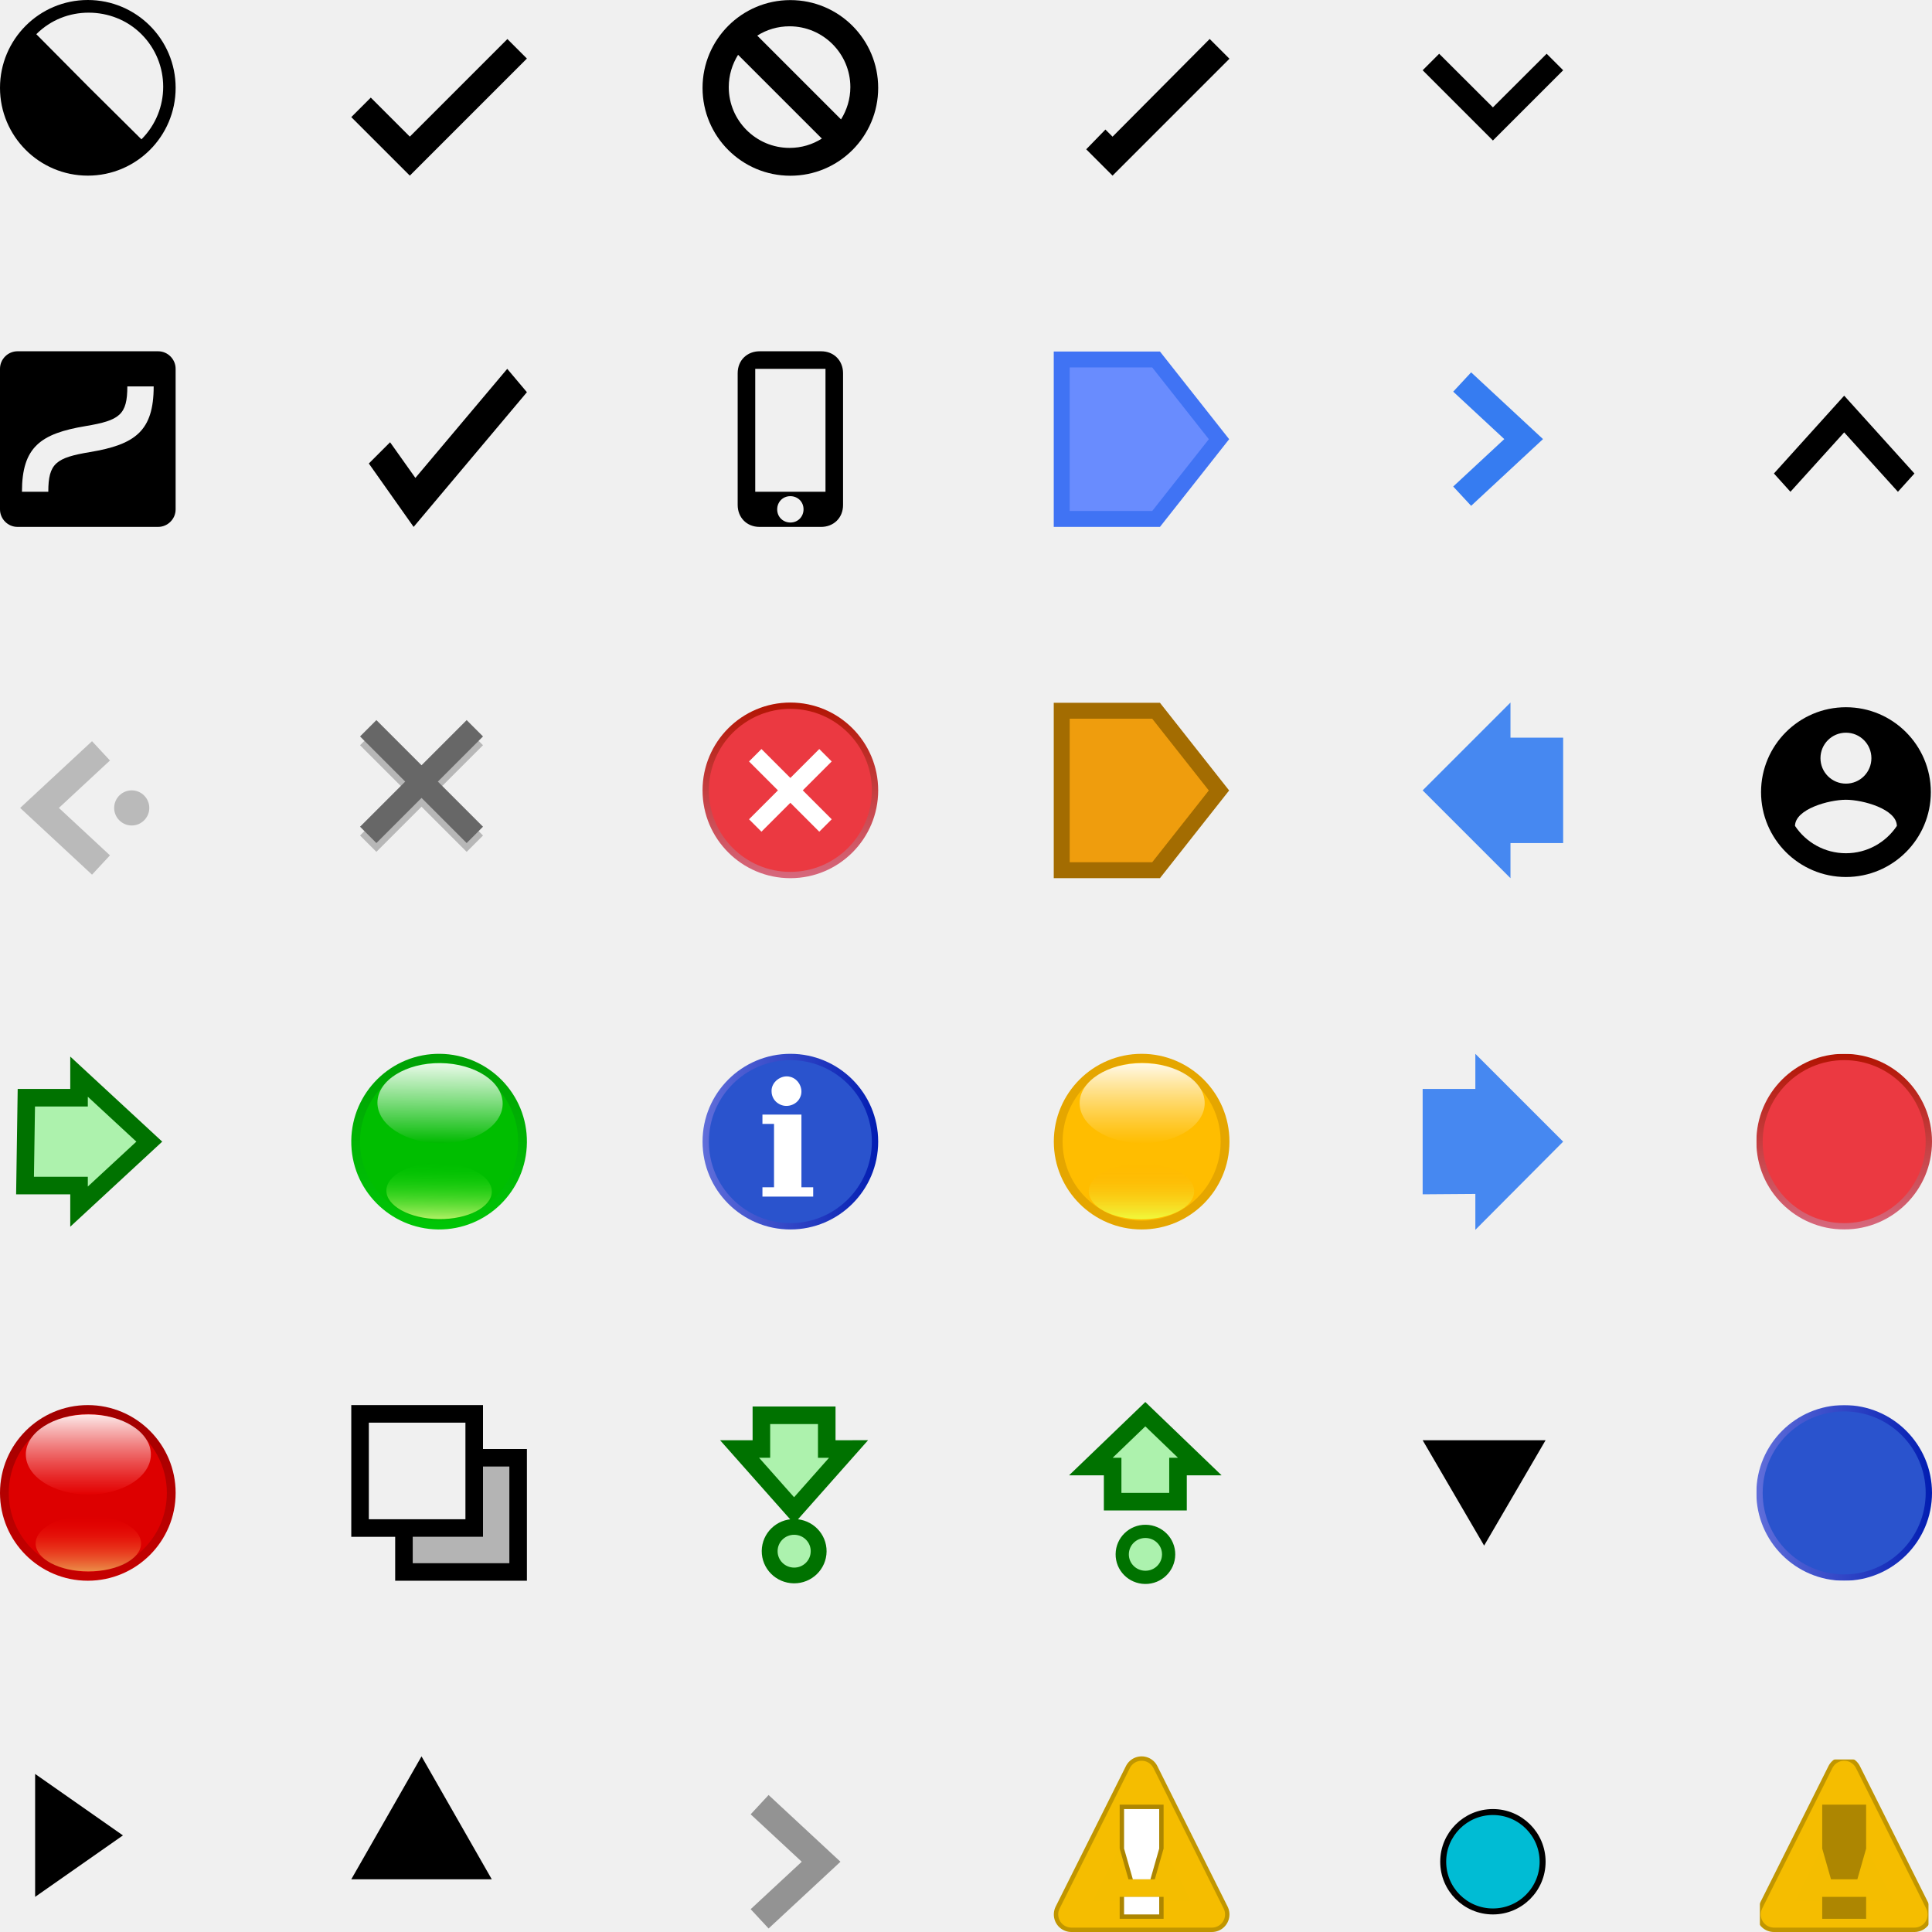
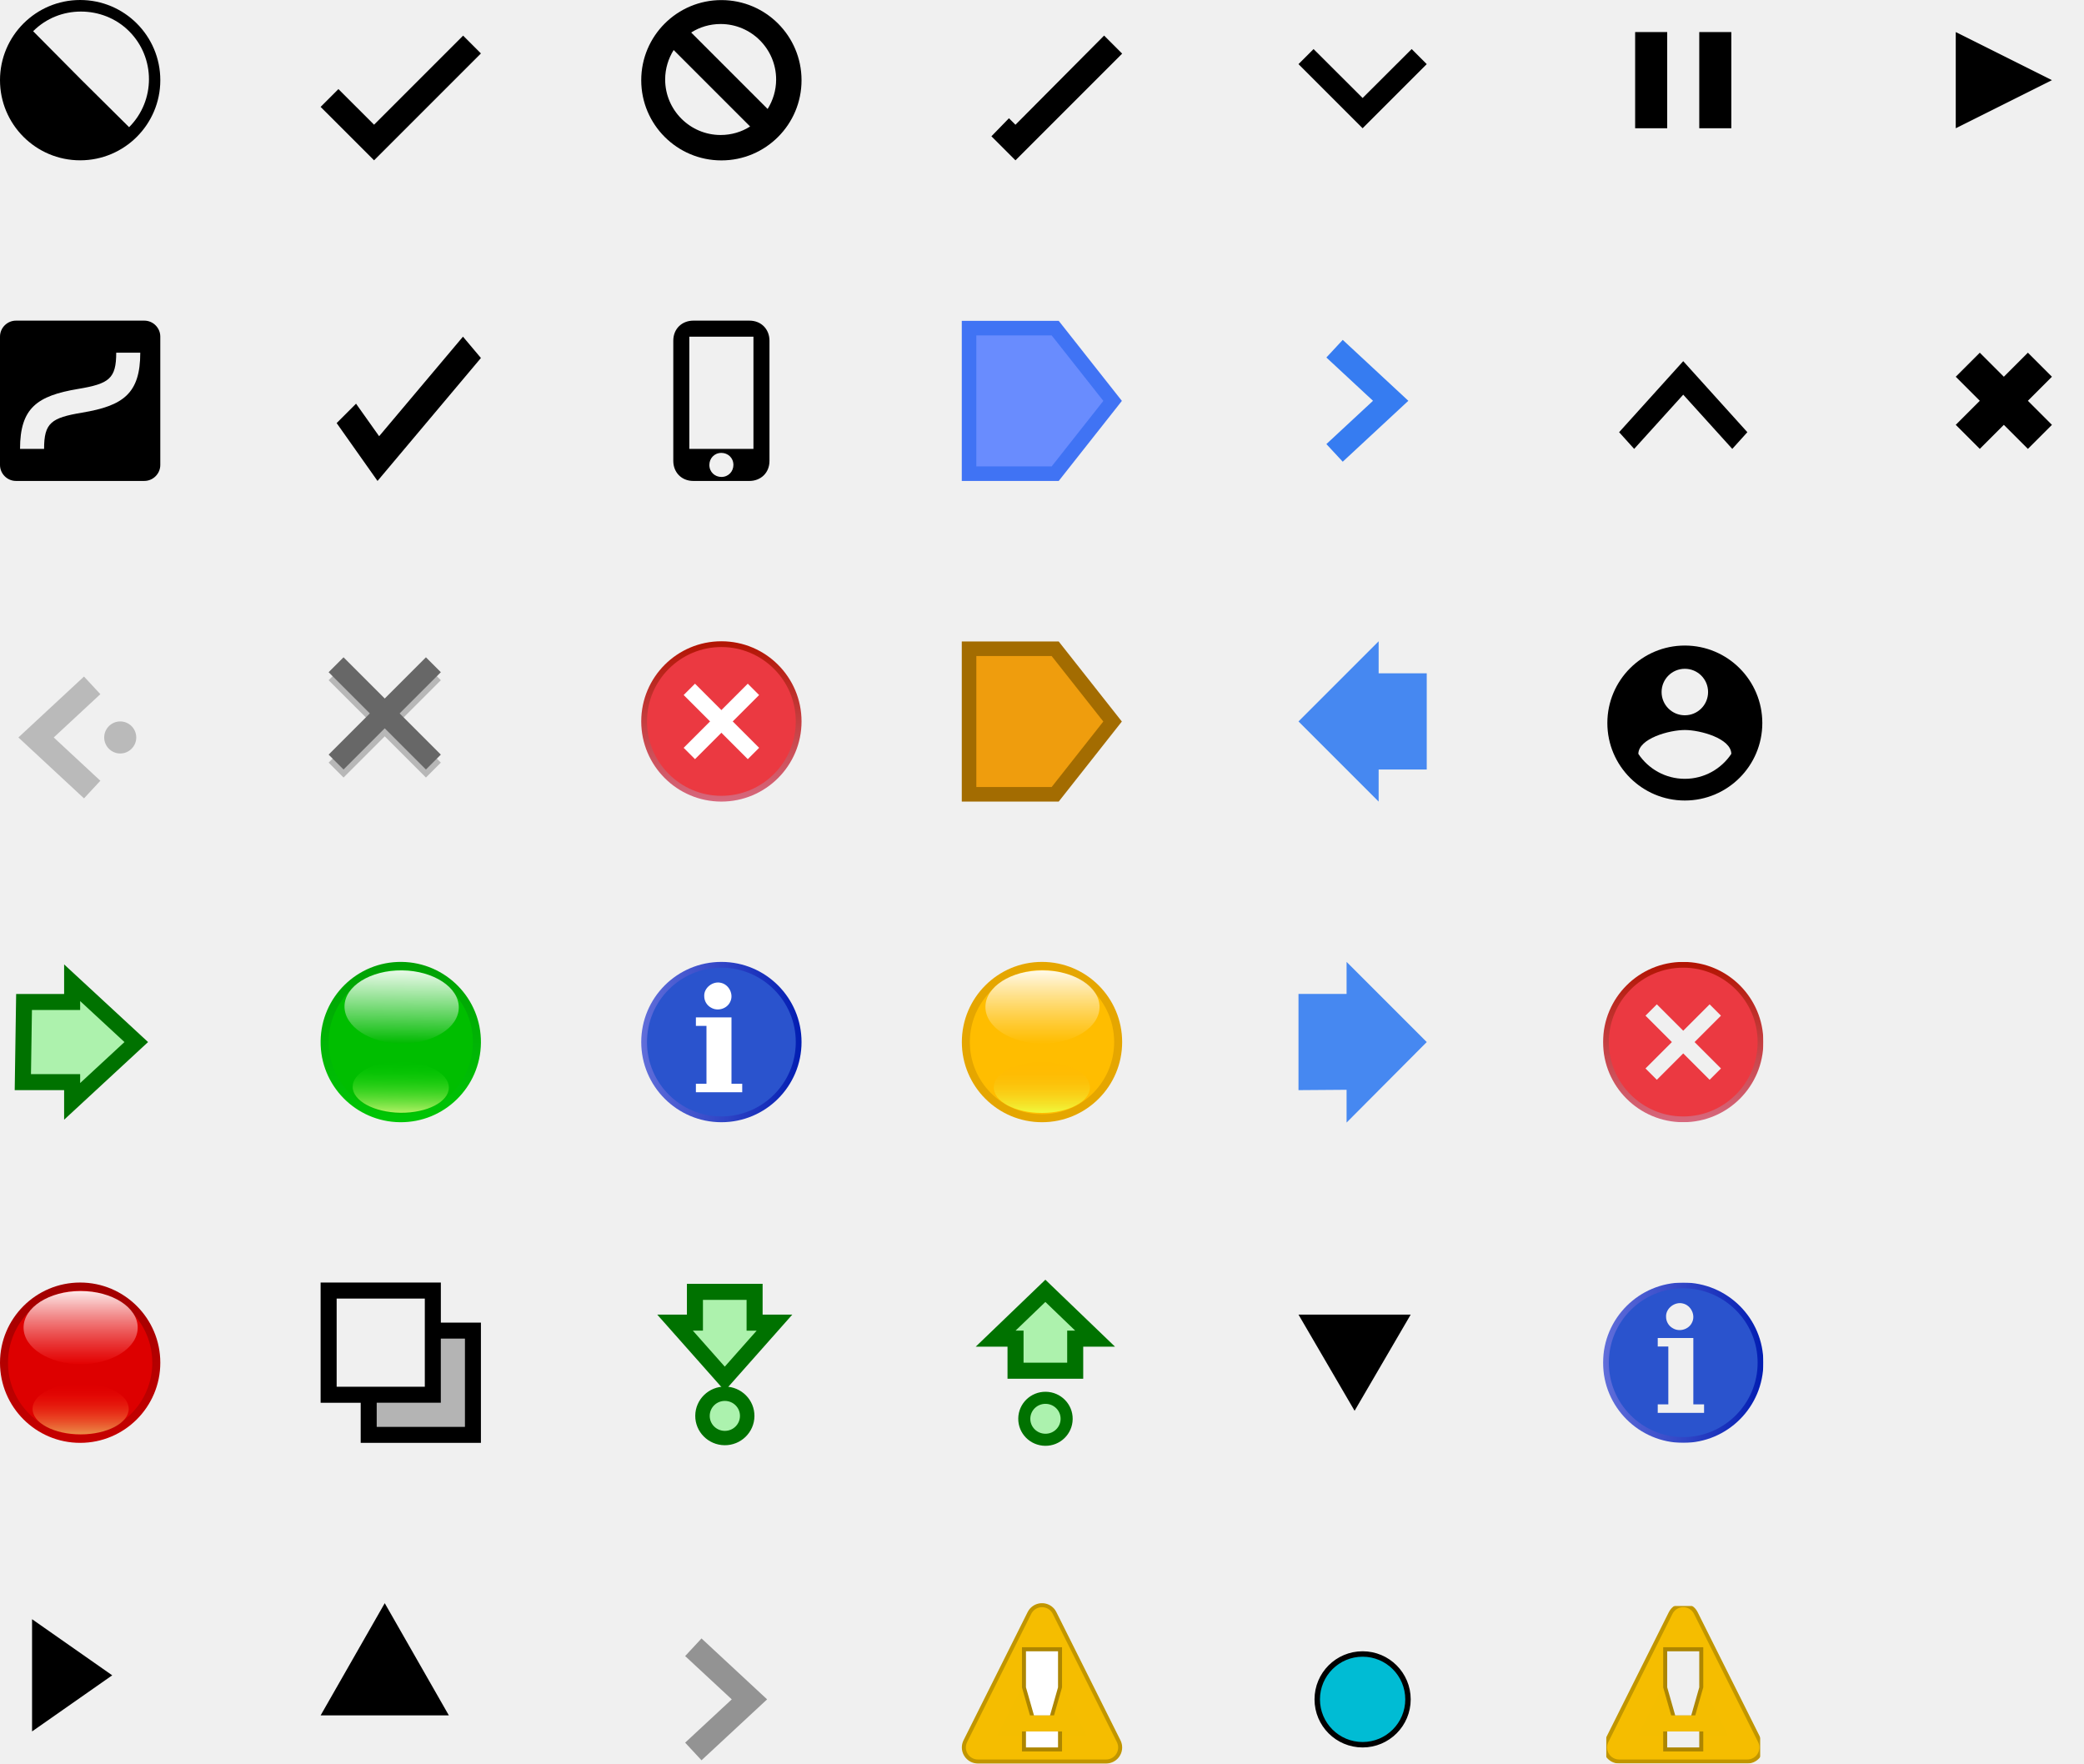
- <svg xmlns="http://www.w3.org/2000/svg" xmlns:xlink="http://www.w3.org/1999/xlink" width="110" height="110" id="svg4185" version="1.1">
+ <svg xmlns="http://www.w3.org/2000/svg" xmlns:xlink="http://www.w3.org/1999/xlink" width="130" height="110" id="svg4185" version="1.1">
  <defs id="defs4457">
    <linearGradient id="sprite9_a-2" x1="113" x2="127" y1="104" y2="104" gradientTransform="matrix(0.71429,0,0,0.71429,-0.714,-69.286)" gradientUnits="userSpaceOnUse" xlink:href="#sprite9_d-9" />
    <linearGradient id="sprite9_d-9">
      <stop stop-color="#606eda" offset="0" id="stop4292-1" />
      <stop stop-color="#021db2" offset="1" id="stop4294-2" />
    </linearGradient>
    <linearGradient id="sprite6_a-0" x2="24" gradientTransform="matrix(0,-0.41667,-0.41667,0,25,10)" gradientUnits="userSpaceOnUse" xlink:href="#sprite6_b-6" />
    <linearGradient id="sprite6_b-6">
      <stop stop-color="#d7687d" offset="0" id="stop4236-2" />
      <stop stop-color="#b21402" offset="1" id="stop4238-6" />
    </linearGradient>
  </defs>
  <g id="g4187" transform="translate(0,20)">
    <path transform="translate(-80,-20)" d="m 80,20.995 c 0,-0.55 0.456,-0.995 0.995,-0.995 h 8.009 c 0.55,0 0.995,0.456 0.995,0.995 v 8.009 c 0,0.55 -0.456,0.995 -0.995,0.995 H 80.995 C 80.446,30 80,29.544 80,29.004 z m 5.123,4.744 c 2.567,-0.428 3.627,-1.193 3.627,-3.74 h -1.5 c 0,1.62 -0.441,1.938 -2.373,2.26 -2.567,0.428 -3.627,1.193 -3.627,3.74 h 1.5 c 0,-1.62 0.441,-1.938 2.373,-2.26 z" id="path4191" />
  </g>
  <g transform="translate(20,20)" id="g4193">
    <path transform="translate(-128,-109)" d="m 131.65,116.21 -1.44,-2.03 -1.21,1.21 2.55,3.61 6.45,-7.67 -1.12,-1.33 z" id="path4197" />
  </g>
  <g transform="translate(0,40)" id="g4199">
    <path transform="translate(-40,-19)" d="m 46.5,25 c 0,0.55 0.45,1 1,1 0.55,0 1,-0.45 1,-1 0,-0.55 -0.45,-1 -1,-1 -0.55,0 -1,0.45 -1,1" id="path4203" style="fill:#bababa" />
    <path transform="translate(-40,-19)" d="m 45.75,21.75 -3.5,3.25 3.5,3.25" id="path4205" style="fill:none;stroke:#bababa;stroke-width:1.5" />
  </g>
  <g transform="translate(20,40)" id="g4207">
    <path transform="translate(-177,-98)" d="m 184.5,100.43 -0.93,-0.93 -2.57,2.57 -2.57,-2.57 -0.93,0.93 2.57,2.57 -2.57,2.57 0.93,0.93 2.57,-2.57 2.57,2.57 0.93,-0.93 -2.57,-2.57 2.57,-2.57 z" id="path4211" style="fill-opacity:0.24" />
    <path transform="translate(-177,-98)" d="M 184.5,99.93 183.57,99 181,101.57 178.43,99 l -0.93,0.93 2.57,2.57 -2.57,2.57 0.93,0.93 2.57,-2.57 2.57,2.57 0.93,-0.93 -2.57,-2.57 2.57,-2.57 z" id="path4213" style="fill:#676767" />
  </g>
  <g transform="translate(40,20)" id="g4215">
    <path transform="translate(-100,0)" d="m 103.25,-4.7795e-7 c -0.7,0 -1.25,0.5 -1.25,1.25 v 7.5 c 0,0.7 0.5,1.25 1.25,1.25 h 3.5 c 0.7,0 1.25,-0.5 1.25,-1.25 v -7.5 C 108,0.55 107.5,-4.7795e-7 106.75,-4.7795e-7 z M 103,1 h 4 V 8 h -4 z m 2,7.25 c 0.4,0 0.75,0.3 0.75,0.75 0,0.4 -0.3,0.75 -0.75,0.75 -0.4,0 -0.75,-0.3 -0.75,-0.75 0,-0.4 0.3,-0.75 0.75,-0.75 z" id="path4219" />
  </g>
  <g transform="translate(40,40)" id="g4221">
    <path transform="translate(-20,0)" d="m 25,-4.7795e-7 c -2.76,0 -5,2.24 -5,5 0,2.76 2.24,5 5,5 2.76,0 5,-2.24 5,-5 C 30,2.24 27.76,-4.7795e-7 25,-4.7795e-7" id="path4225" style="fill:url(#sprite6_a)" />
    <path transform="translate(-20,0)" d="m 20.36,5 c 0,2.56 2.08,4.64 4.64,4.64 2.56,0 4.64,-2.08 4.64,-4.64 0,-2.56 -2.08,-4.64 -4.64,-4.64 -2.56,0 -4.64,2.08 -4.64,4.64" id="path4227" style="fill:#eb3941" />
    <path transform="translate(-20,0)" d="m 23,3 4,4" id="path4229" style="stroke:#ffffff" />
    <path transform="translate(-20,0)" d="M 27,3 23,7" id="path4231" style="stroke:#ffffff" />
    <defs id="defs4233">
      <linearGradient id="sprite6_b">
        <stop stop-color="#d7687d" offset="0" id="stop4236" />
        <stop stop-color="#b21402" offset="1" id="stop4238" />
      </linearGradient>
      <linearGradient id="sprite6_a" x2="24" gradientTransform="matrix(0,-0.41667,-0.41667,0,25,10)" gradientUnits="userSpaceOnUse" xlink:href="#sprite6_b" />
    </defs>
  </g>
  <path style="fill:#adf2ad;stroke:#007200;stroke-width:1;stroke-miterlimit:4;stroke-dasharray:none" id="path4245" d="M 4.5,61.3 8.5,65 4.5,68.7 l 0,-1.2 -3.075,0 0.075,-5 3,0 z" />
  <g transform="translate(20,60)" id="g4247">
    <path transform="translate(-140,0)" d="m 144.95,10 c -2.76,-0.03 -4.98,-2.29 -4.95,-5.05 0.03,-2.76 2.29,-4.98 5.05,-4.95 2.76,0.03 4.98,2.29 4.95,5.05 -0.03,2.76 -2.29,4.98 -5.05,4.95 z" id="path4251" style="fill:url(#sprite8_a)" />
    <path transform="translate(-140,0)" d="m 149.5,5.05 c -0.03,2.49 -2.06,4.48 -4.55,4.45 -2.49,-0.03 -4.48,-2.06 -4.45,-4.55 0.03,-2.49 2.06,-4.48 4.55,-4.45 2.49,0.03 4.48,2.06 4.45,4.55 z" id="path4253" style="fill:#00be00" />
    <path transform="translate(-140,0)" d="m 145.08,0.53 c 1.97,0.02 3.55,1.06 3.54,2.32 -0.01,1.26 -1.62,2.26 -3.59,2.24 -1.97,-0.02 -3.55,-1.06 -3.54,-2.32 0.01,-1.26 1.62,-2.26 3.59,-2.24 z" id="path4255" style="fill:url(#sprite8_b)" />
    <path transform="translate(-140,0)" d="m 144.98,9.41 c 1.66,0.02 3.01,-0.68 3.02,-1.56 0.01,-0.88 -1.33,-1.61 -2.98,-1.63 -1.66,-0.02 -3.01,0.68 -3.02,1.56 -0.01,0.88 1.33,1.61 2.98,1.63 z" id="path4257" style="fill:url(#sprite8_c)" />
    <defs id="defs4259">
      <linearGradient id="sprite8_j">
        <stop stop-color="#00d600" stop-opacity="0" offset="0" id="stop4262" />
        <stop stop-color="#d8fc7b" stop-opacity=".81" offset="1" id="stop4264" />
      </linearGradient>
      <linearGradient id="sprite8_k">
        <stop stop-color="#00ba00" offset="0" id="stop4267" />
        <stop stop-color="#fff" stop-opacity=".91" offset="1" id="stop4269" />
      </linearGradient>
      <linearGradient id="sprite8_l">
        <stop stop-color="#00a104" offset="0" id="stop4272" />
        <stop stop-color="#00c605" offset="1" id="stop4274" />
      </linearGradient>
      <linearGradient id="sprite8_c" x1="227.88" x2="235.12" y1="103.16" y2="103.16" gradientTransform="matrix(-0.0048,0.4396,0.78038,0.00853,65.608,-94.834)" gradientUnits="userSpaceOnUse" xlink:href="#sprite8_j" />
      <linearGradient id="sprite8_b" x1="227.88" x2="235.12" y1="103.16" y2="103.16" gradientTransform="matrix(0.00687,-0.62923,0.9267,0.01012,47.871,147.44)" gradientUnits="userSpaceOnUse" xlink:href="#sprite8_k" />
      <linearGradient id="sprite8_a" x1="227.88" x2="235.12" y1="103.16" y2="103.16" gradientTransform="matrix(-0.01507,1.3791,-1.3006,-0.0142,282.66,-312.8)" gradientUnits="userSpaceOnUse" xlink:href="#sprite8_l" />
    </defs>
  </g>
  <g transform="translate(40,60)" id="g4279">
    <path transform="translate(-80,0)" d="m 85,-4.7795e-7 c -2.76,0 -5,2.24 -5,5 0,2.76 2.24,5 5,5 2.76,0 5,-2.24 5,-5 C 90,2.24 87.76,-4.7795e-7 85,-4.7795e-7" id="path4283" style="fill:url(#sprite9_a)" />
    <path transform="translate(-80,0)" d="m 80.36,5 c 0,2.56 2.08,4.64 4.64,4.64 2.56,0 4.64,-2.08 4.64,-4.64 0,-2.56 -2.08,-4.64 -4.64,-4.64 -2.56,0 -4.64,2.08 -4.64,4.64" id="path4285" style="fill:#2a53cd" />
    <path transform="translate(-80,0)" d="m 83.93,2.14 c -0.03,-0.53 0.55,-0.97 1.06,-0.83 0.5,0.12 0.79,0.73 0.56,1.18 -0.2,0.44 -0.79,0.61 -1.2,0.36 C 84.09,2.71 83.93,2.43 83.93,2.14 z m 1.7,5.46 H 86.3 V 8.13 H 83.41 V 7.6 h 0.66 V 3.99 H 83.41 V 3.46 h 2.22 V 7.6 z" id="path4287" style="fill:#ffffff" />
    <defs id="defs4289">
      <linearGradient id="sprite9_d">
        <stop stop-color="#606eda" offset="0" id="stop4292" />
        <stop stop-color="#021db2" offset="1" id="stop4294" />
      </linearGradient>
      <linearGradient id="sprite9_a" x1="113" x2="127" y1="104" y2="104" gradientTransform="matrix(0.71429,0,0,0.71429,-0.714,-69.286)" gradientUnits="userSpaceOnUse" xlink:href="#sprite9_d" />
    </defs>
  </g>
  <g transform="translate(60,20)" id="g4297">
    <path transform="translate(-160,-20)" d="m 160.45,20.467 v 9.079 h 5.373 l 3.582,-4.54 -3.582,-4.539 z" id="path4301" style="fill:#698cfe;stroke:#4073f4;stroke-width:0.908" />
  </g>
  <g transform="translate(60,40)" id="g4303">
    <path transform="translate(-140,-20)" d="m 140.45,20.467 v 9.079 h 5.372 l 3.581,-4.54 -3.581,-4.539 z" id="path4307" style="fill:#ef9d0d;stroke:#a36c01;stroke-width:0.908" />
  </g>
  <g transform="translate(60,60)" id="g4309">
    <path transform="translate(-160,0)" d="m 165,10 c -2.76,0 -5,-2.24 -5,-5 0,-2.76 2.24,-5 5,-5 2.76,0 5,2.24 5,5 0,2.76 -2.24,5 -5,5 z" id="path4313" style="fill:#e5a600" />
    <path transform="translate(-160,0)" d="m 169.5,5 c 0,2.49 -2.01,4.5 -4.5,4.5 -2.49,0 -4.5,-2.01 -4.5,-4.5 0,-2.49 2.01,-4.5 4.5,-4.5 2.49,0 4.5,2.01 4.5,4.5 z" id="path4315" style="fill:#ffbd00" />
    <path transform="translate(-160,0)" d="m 165.03,0.53 c 1.97,0 3.56,1.02 3.56,2.28 0,1.26 -1.59,2.28 -3.56,2.28 -1.97,0 -3.56,-1.02 -3.56,-2.28 0,-1.26 1.59,-2.28 3.56,-2.28 z" id="path4317" style="fill:url(#sprite12_a)" />
    <path transform="translate(-160,0)" d="m 164.99,9.42 c 1.66,0 3,-0.71 3,-1.59 0,-0.88 -1.34,-1.59 -3,-1.59 -1.66,0 -3,0.71 -3,1.59 0,0.88 1.34,1.59 3,1.59 z" id="path4319" style="fill:url(#sprite12_b)" />
    <defs id="defs4321">
      <linearGradient id="sprite12_l">
        <stop stop-color="#ffa801" stop-opacity="0" offset="0" id="stop4324" />
        <stop stop-color="#f0fb3d" offset="1" id="stop4326" />
      </linearGradient>
      <linearGradient id="sprite12_m">
        <stop stop-color="#ffbd00" stop-opacity=".65" offset="0" id="stop4329" />
        <stop stop-color="#fff" stop-opacity=".91" offset="1" id="stop4331" />
      </linearGradient>
      <linearGradient id="sprite12_b" x1="227.88" x2="235.12" y1="103.16" y2="103.16" gradientTransform="matrix(0,0.43966,0.78049,0,84.444,-93.924)" gradientUnits="userSpaceOnUse" xlink:href="#sprite12_l" />
      <linearGradient id="sprite12_a" x1="227.88" x2="235.12" y1="103.16" y2="103.16" gradientTransform="matrix(0,-0.62931,0.92683,0,69.47,148.53)" gradientUnits="userSpaceOnUse" xlink:href="#sprite12_m" />
    </defs>
  </g>
  <g transform="translate(0,80)" id="g4335">
    <path transform="translate(-120,0)" d="m 125,10 c -2.76,0 -5,-2.24 -5,-5 0,-2.76 2.24,-5 5,-5 2.76,0 5,2.24 5,5 0,2.76 -2.24,5 -5,5 z" id="path4339" style="fill:url(#sprite13_a)" />
    <path transform="translate(-120,0)" d="m 129.5,5 c 0,2.49 -2.01,4.5 -4.5,4.5 -2.49,0 -4.5,-2.01 -4.5,-4.5 0,-2.49 2.01,-4.5 4.5,-4.5 2.49,0 4.5,2.01 4.5,4.5 z" id="path4341" style="fill:#dd0000" />
    <path transform="translate(-120,0)" d="m 125.03,0.53 c 1.97,0 3.56,1.02 3.56,2.28 0,1.26 -1.59,2.28 -3.56,2.28 -1.97,0 -3.56,-1.02 -3.56,-2.28 0,-1.26 1.59,-2.28 3.56,-2.28 z" id="path4343" style="fill:url(#sprite13_b)" />
    <path transform="translate(-120,0)" d="m 125.03,9.47 c 1.66,0 3,-0.71 3,-1.59 0,-0.88 -1.34,-1.59 -3,-1.59 -1.66,0 -3,0.71 -3,1.59 0,0.88 1.34,1.59 3,1.59 z" id="path4345" style="fill:url(#sprite13_c)" />
    <defs id="defs4347">
      <linearGradient id="sprite13_g">
        <stop stop-color="red" stop-opacity="0" offset="0" id="stop4350" />
        <stop stop-color="#f0cb68" stop-opacity=".71" offset="1" id="stop4352" />
      </linearGradient>
      <linearGradient id="sprite13_h">
        <stop stop-color="#e60000" stop-opacity=".65" offset="0" id="stop4355" />
        <stop stop-color="#fff" stop-opacity=".91" offset="1" id="stop4357" />
      </linearGradient>
      <linearGradient id="sprite13_i">
        <stop stop-color="#a10000" offset="0" id="stop4360" />
        <stop stop-color="#c60000" offset="1" id="stop4362" />
      </linearGradient>
      <linearGradient id="sprite13_c" x1="227.88" x2="235.12" y1="103.16" y2="103.16" gradientTransform="matrix(0,0.43966,0.78049,0,44.488,-93.88)" gradientUnits="userSpaceOnUse" xlink:href="#sprite13_g" />
      <linearGradient id="sprite13_b" x1="227.88" x2="235.12" y1="103.16" y2="103.16" gradientTransform="matrix(0,-0.62931,0.92683,0,29.47,148.53)" gradientUnits="userSpaceOnUse" xlink:href="#sprite13_h" />
      <linearGradient id="sprite13_a" x1="227.88" x2="235.12" y1="103.16" y2="103.16" gradientTransform="matrix(0,1.3793,-1.3008,0,259.08,-314.35)" gradientUnits="userSpaceOnUse" xlink:href="#sprite13_i" />
    </defs>
  </g>
  <g transform="translate(20,80)" id="g4367">
    <path transform="translate(-60,-20)" d="M 60,20 H 70 V 30 H 60 z" id="path4371" style="fill:none" />
    <path transform="translate(-60,-20)" d="M 67.5,22.5 V 20 H 60 v 7.5 h 2.5 V 30 H 70 V 22.5 z M 61,21 h 5.5 v 5.5 H 61 z m 2.5,6.5 h 4 v -4 H 69 V 29 h -5.5 z" id="path4373" />
    <path d="m 3.5,7.5 h 4 v -4 H 9 V 9 H 3.5 z" id="path4375" style="fill-opacity:0.25" />
  </g>
  <g id="g4383" style="fill:#acf2ae;stroke:#007200;stroke-width:2.577" transform="translate(40,80)">
    <path transform="matrix(0.29356,0,0,0.2909,-37.35,6.864)" d="m 144.95,10 c -2.76,-0.03 -4.98,-2.29 -4.95,-5.05 0.03,-2.76 2.29,-4.98 5.05,-4.95 2.76,0.03 4.98,2.29 4.95,5.05 -0.03,2.76 -2.29,4.98 -5.05,4.95 z" id="path4385" />
    <path transform="matrix(0.29356,0,0,0.2909,-37.35,6.864)" d="m 149.5,5.05 c -0.03,2.49 -2.06,4.48 -4.55,4.45 -2.49,-0.03 -4.48,-2.06 -4.45,-4.55 0.03,-2.49 2.06,-4.48 4.55,-4.45 2.49,0.03 4.48,2.06 4.45,4.55 z" id="path4387" />
  </g>
  <path d="M 48.313,82.5 45.211,86 42.109,82.5 l 1.241,0 0,-1.919 3.722,0 0,1.92 z" id="path4389" style="fill:#adf2ad;stroke:#007200;stroke-width:1;stroke-miterlimit:4;stroke-dasharray:none" />
  <path d="m 66.537,88.514 c -0.009,0.724 -0.605,1.303 -1.336,1.294 -0.731,-0.009 -1.315,-0.599 -1.306,-1.324 0.009,-0.724 0.605,-1.303 1.336,-1.294 0.731,0.009 1.315,0.599 1.306,1.323 z" id="path4397" style="fill:#acf2ae;stroke:#007200;stroke-width:0.753" />
  <path d="m 62.108,83.5 3.102,-2.982 3.102,2.982 -1.241,0 0,2 -3.722,0 0,-2 z" id="path4399" style="fill:#adf2ad;stroke:#007200;stroke-width:1;stroke-miterlimit:4;stroke-dasharray:none" />
  <g transform="translate(80,20)" id="g4401">
    <path transform="translate(-20,-20)" d="m 23.25,21.75 3.5,3.25 -3.5,3.25" id="path4405" style="fill:none;stroke:#367cf1;stroke-width:1.5" />
  </g>
  <g transform="translate(80,40)" id="g4407">
    <path transform="translate(-180,-20)" d="m 186,20 -5,5 5,5 v -2 h 3 v -6 h -3 z" id="path4411" style="fill:#4688f1" />
  </g>
  <g transform="translate(80,60)" id="g4413">
    <path transform="matrix(-1,0,0,1,190,-19.955)" d="m 186,19.955 -5,5 5,5.022 0,-2.045 3,0.022 0,-6 -3,0 z" id="path4417" style="fill:#4688f1" />
  </g>
  <g transform="matrix(0.8571429,0,0,0.8571429,80.14286,80.14286)" id="g4419">
    <path transform="translate(-20,-98)" d="m 25.083,107.167 4.083,-7 H 21" id="path4423" />
  </g>
  <g transform="matrix(0.7142857,0,0,0.875,1.285714,101)" id="g4425">
    <path transform="translate(-4,-98)" d="M 12,102 5,98 v 8" id="path4429" />
  </g>
  <g transform="translate(20,100)" id="g4431">
    <path transform="translate(-4,-111)" d="m 8,111 4,7 H 4" id="path4435" />
  </g>
  <g transform="translate(40,100)" id="g4437">
    <path transform="translate(0,-19)" d="m 3.25,21.75 3.5,3.25 -3.5,3.25" id="path4441" style="fill:none;stroke:#939393;stroke-width:1.5" />
  </g>
  <g transform="translate(60,100)" id="g4443">
    <path transform="translate(-60,0)" d="m 61,9 4,-8 4,8 z" id="path4447" style="stroke:#c19600;stroke-width:2;stroke-linejoin:round" />
    <path transform="translate(-60,0)" d="m 61,9 4,-8 4,8 z" id="path4449" style="fill:#f4bd00;stroke:#f5bd00;stroke-width:1.5;stroke-linejoin:round" />
    <path transform="translate(-60,0)" d="m 63.75,2.75 h 2.5 v 2.5 L 65.75,7 h -1.5 l -0.5,-1.75 v -2.5 m 0,5.25 h 2.5 v 1.25 h -2.5" id="path4451" style="fill:#ad8601" />
    <path transform="translate(-60,0)" d="m 64,3 h 2 V 5.25 L 65.5,7 h -1 L 64,5.25 V 3 m 0,5 h 2 v 1 h -2" id="path4453" style="fill:#ffffff" />
  </g>
  <text xml:space="preserve" style="font-style:normal;font-weight:normal;line-height:0%;font-family:sans-serif;letter-spacing:0px;word-spacing:0px;fill:#cccccc;fill-opacity:1;stroke:none" x="3.051" y="118.387" id="text5191">
    <tspan id="tspan5193" x="3.051" y="118.387" style="font-size:8px;line-height:1.25;font-family:sans-serif">a</tspan>
  </text>
  <text xml:space="preserve" style="font-style:normal;font-weight:normal;line-height:0%;font-family:sans-serif;letter-spacing:0px;word-spacing:0px;fill:#cccccc;fill-opacity:1;stroke:none" x="23.051" y="118.387" id="text5191-1">
    <tspan id="tspan5193-7" x="23.051" y="118.387" style="font-size:8px;line-height:1.25;font-family:sans-serif">b</tspan>
  </text>
  <text xml:space="preserve" style="font-style:normal;font-weight:normal;line-height:0%;font-family:sans-serif;letter-spacing:0px;word-spacing:0px;fill:#cccccc;fill-opacity:1;stroke:none" x="43.051" y="118.387" id="text5191-7">
    <tspan id="tspan5193-1" x="43.051" y="118.387" style="font-size:8px;line-height:1.25;font-family:sans-serif">c</tspan>
  </text>
  <text xml:space="preserve" style="font-style:normal;font-weight:normal;line-height:0%;font-family:sans-serif;letter-spacing:0px;word-spacing:0px;fill:#cccccc;fill-opacity:1;stroke:none" x="63.051" y="118.387" id="text5191-15">
    <tspan id="tspan5193-9" x="63.051" y="118.387" style="font-size:8px;line-height:1.25;font-family:sans-serif">d</tspan>
  </text>
  <text xml:space="preserve" style="font-style:normal;font-weight:normal;line-height:0%;font-family:sans-serif;letter-spacing:0px;word-spacing:0px;fill:#cccccc;fill-opacity:1;stroke:none" x="83.051" y="118.387" id="text5191-77">
    <tspan id="tspan5193-6" x="83.051" y="118.387" style="font-size:8px;line-height:1.25;font-family:sans-serif">e</tspan>
  </text>
  <text xml:space="preserve" style="font-style:normal;font-weight:normal;line-height:0%;font-family:sans-serif;letter-spacing:0px;word-spacing:0px;fill:#cccccc;fill-opacity:1;stroke:none" x="-7.026" y="107.818" id="text5191-73">
    <tspan id="tspan5193-65" x="-7.026" y="107.818" style="font-size:8px;line-height:1.25;font-family:sans-serif">1</tspan>
  </text>
  <text xml:space="preserve" style="font-style:normal;font-weight:normal;line-height:0%;font-family:sans-serif;letter-spacing:0px;word-spacing:0px;fill:#cccccc;fill-opacity:1;stroke:none" x="-6.819" y="87.88" id="text5191-6">
    <tspan id="tspan5193-3" x="-6.819" y="87.88" style="font-size:8px;line-height:1.25;font-family:sans-serif">2</tspan>
  </text>
  <text xml:space="preserve" style="font-style:normal;font-weight:normal;line-height:0%;font-family:sans-serif;letter-spacing:0px;word-spacing:0px;fill:#cccccc;fill-opacity:1;stroke:none" x="-6.756" y="67.992" id="text5191-9">
    <tspan id="tspan5193-4" x="-6.756" y="67.992" style="font-size:8px;line-height:1.25;font-family:sans-serif">3</tspan>
  </text>
  <text xml:space="preserve" style="font-style:normal;font-weight:normal;line-height:0%;font-family:sans-serif;letter-spacing:0px;word-spacing:0px;fill:#cccccc;fill-opacity:1;stroke:none" x="-6.917" y="47.994" id="text5191-8">
    <tspan id="tspan5193-12" x="-6.917" y="47.994" style="font-size:8px;line-height:1.25;font-family:sans-serif">4</tspan>
  </text>
  <text xml:space="preserve" style="font-style:normal;font-weight:normal;line-height:0%;font-family:sans-serif;letter-spacing:0px;word-spacing:0px;fill:#cccccc;fill-opacity:1;stroke:none" x="-7.108" y="28.056" id="text5191-93">
    <tspan id="tspan5193-90" x="-7.108" y="28.056" style="font-size:8px;line-height:1.25;font-family:sans-serif">5</tspan>
  </text>
  <g transform="matrix(1.132076,0,0,1.132075,81.60377,102.6038)" style="fill:#00bcd4;stroke:#000000;stroke-width:0.3" id="g3669">
    <circle cx="3" cy="3" r="2.5" id="circle3671" />
  </g>
  <path style="fill:#000000;fill-opacity:1;stroke-width:0;stroke-miterlimit:4" d="m 5,-3e-7 c -2.761,0 -5,2.239 -5,5 C 0,7.761 2.239,10 5,10 7.761,10 10,7.761 10,5 c 0,-2.761 -2.239,-5 -5,-5 z m 0.048,0.721 c 1.083,1e-6 2.179,0.4 3.005,1.226 1.652,1.652 1.652,4.333 0,5.986 L 5.048,4.952 2.067,1.947 C 2.893,1.121 3.965,0.721 5.048,0.721 z" id="path3255" />
  <text xml:space="preserve" style="font-style:normal;font-weight:normal;line-height:0%;font-family:sans-serif;letter-spacing:0px;word-spacing:0px;fill:#cccccc;fill-opacity:1;stroke:none" x="-6.68" y="8" id="text5191-93-3">
    <tspan id="tspan5193-90-6" x="-6.68" y="8" style="font-size:8px;line-height:1.25;font-family:sans-serif">6</tspan>
  </text>
  <g transform="translate(13.293,-7.438395)" id="g74">
    <path style="fill:none" id="path80" d="M 4.308,4.525 H 20.54 V 20.757 H 4.308 z" />
    <path style="fill-rule:evenodd" id="path82" d="M 7.818,12.995 6.707,14.106 10.041,17.438 16.707,10.772 15.596,9.661 10.041,15.217 z" />
    <g transform="matrix(0.7692308,0,0,0.7692308,19.01469,2.828306)" id="g92">
      <path transform="translate(-64,0)" d="m 80.44,16.94 c -2.48,0 -4.5,-2.02 -4.5,-4.5 0,-0.88 0.26,-1.7 0.69,-2.39 l 6.2,6.2 c -0.69,0.44 -1.51,0.69 -2.39,0.69 m 4.5,-4.5 c 0,0.88 -0.26,1.7 -0.69,2.39 l -6.2,-6.2 c 0.69,-0.44 1.51,-0.69 2.39,-0.69 2.48,0 4.5,2.02 4.5,4.5 M 80.5,6 C 76.91,6 74,8.91 74,12.5 74,16.09 76.91,19 80.5,19 84.09,19 87,16.09 87,12.5 87,8.91 84.09,6 80.5,6" id="path96" />
    </g>
    <path style="fill-rule:evenodd" d="m 55.582,9.657 -5.531,5.563 -0.406,-0.406 -1.094,1.125 1.5,1.5 6.656,-6.656 -1.125,-1.125 z" id="path3185" />
  </g>
  <text xml:space="preserve" style="font-style:normal;font-weight:normal;line-height:0%;font-family:sans-serif;letter-spacing:0px;word-spacing:0px;fill:#cccccc;fill-opacity:1;stroke:none" x="103.739" y="118.482" id="text5191-77-3">
    <tspan id="tspan5193-6-6" x="103.739" y="118.482" style="font-size:8px;line-height:1.25;font-family:sans-serif">f</tspan>
  </text>
  <g id="g4443-7" transform="translate(100,100)" mask="url(#path4453-6-mask)">
    <path transform="translate(-60,0)" d="m 61,9 4,-8 4,8 z" id="path4447-5" style="stroke:#c19600;stroke-width:2;stroke-linejoin:round" />
    <path transform="translate(-60,0)" d="m 61,9 4,-8 4,8 z" id="path4449-3" style="fill:#f4bd00;stroke:#f5bd00;stroke-width:1.5;stroke-linejoin:round" />
    <path transform="translate(-60,0)" d="m 63.75,2.75 h 2.5 v 2.5 L 65.75,7 h -1.5 l -0.5,-1.75 v -2.5 m 0,5.25 h 2.5 v 1.25 h -2.5" id="path4451-5" style="fill:#ad8601" />
    <mask id="path4453-6-mask">
+       <rect width="10" height="10" style="fill:#ffffff" id="rect8990" />
      <path transform="translate(-60,0)" d="m 64,3 h 2 V 5.25 L 65.5,7 h -1 L 64,5.25 V 3 m 0,5 h 2 v 1 h -2" id="path4453-6" style="fill:#000000" />
-       <rect width="10" height="10" style="fill:#ffffff" id="rect8990" />
    </mask>
  </g>
  <g id="g4279-7" transform="translate(100,80)" mask="url(#path4287-3-mask)">
    <path transform="translate(-80,0)" d="m 85,-4.7795e-7 c -2.76,0 -5,2.24 -5,5 0,2.76 2.24,5 5,5 2.76,0 5,-2.24 5,-5 C 90,2.24 87.76,-4.7795e-7 85,-4.7795e-7" id="path4283-0" style="fill:url(#sprite9_a-2)" />
    <path transform="translate(-80,0)" d="m 80.36,5 c 0,2.56 2.08,4.64 4.64,4.64 2.56,0 4.64,-2.08 4.64,-4.64 0,-2.56 -2.08,-4.64 -4.64,-4.64 -2.56,0 -4.64,2.08 -4.64,4.64" id="path4285-9" style="fill:#2a53cd" />
    <mask id="path4287-3-mask">
+       <rect width="10" height="10" style="fill:#ffffff" id="rect8997" />
      <path transform="translate(-80,0)" d="m 83.93,2.14 c -0.03,-0.53 0.55,-0.97 1.06,-0.83 0.5,0.12 0.79,0.73 0.56,1.18 -0.2,0.44 -0.79,0.61 -1.2,0.36 C 84.09,2.71 83.93,2.43 83.93,2.14 z m 1.7,5.46 H 86.3 V 8.13 H 83.41 V 7.6 h 0.66 V 3.99 H 83.41 V 3.46 h 2.22 V 7.6 z" id="path4287-3" style="fill:#000000" />
-       <rect width="10" height="10" style="fill:#ffffff" id="rect8997" />
    </mask>
    <defs id="defs4289-6">
      <linearGradient id="linearGradient3198">
        <stop stop-color="#606eda" offset="0" id="stop3200" />
        <stop stop-color="#021db2" offset="1" id="stop3202" />
      </linearGradient>
      <linearGradient id="linearGradient3204" x1="113" x2="127" y1="104" y2="104" gradientTransform="matrix(0.71429,0,0,0.71429,-0.714,-69.286)" gradientUnits="userSpaceOnUse" xlink:href="#sprite9_d-9" />
    </defs>
  </g>
  <g id="g4221-1" transform="translate(100,60)" mask="url(#path4229-9-path4231-2-mask)">
    <path transform="translate(-20,0)" d="m 25,-4.7795e-7 c -2.76,0 -5,2.24 -5,5 0,2.76 2.24,5 5,5 2.76,0 5,-2.24 5,-5 C 30,2.24 27.76,-4.7795e-7 25,-4.7795e-7" id="path4225-8" style="fill:url(#sprite6_a-0)" />
    <path transform="translate(-20,0)" d="m 20.36,5 c 0,2.56 2.08,4.64 4.64,4.64 2.56,0 4.64,-2.08 4.64,-4.64 0,-2.56 -2.08,-4.64 -4.64,-4.64 -2.56,0 -4.64,2.08 -4.64,4.64" id="path4227-7" style="fill:#eb3941" />
    <mask id="path4229-9-path4231-2-mask">
+       <rect width="10" height="10" style="fill:#ffffff" id="rect9010" />
      <path transform="translate(-20,0)" d="m 23,3 4,4" id="path4229-9" style="stroke:#000000" />
      <path transform="translate(-20,0)" d="M 27,3 23,7" id="path4231-2" style="stroke:#000000" />
-       <rect width="10" height="10" style="fill:#ffffff" id="rect9010" />
    </mask>
    <defs id="defs4233-0">
      <linearGradient id="linearGradient3257">
        <stop stop-color="#d7687d" offset="0" id="stop3259" />
        <stop stop-color="#b21402" offset="1" id="stop3261" />
      </linearGradient>
      <linearGradient id="linearGradient3263" x2="24" gradientTransform="matrix(0,-0.41667,-0.41667,0,25,10)" gradientUnits="userSpaceOnUse" xlink:href="#sprite6_b-6" />
    </defs>
  </g>
  <g style="fill:#000000" id="g9271" transform="matrix(0.4833333,0,0,0.4833333,99.3,39.3)">
    <path id="path9261" d="M 12,2 C 6.48,2 2,6.48 2,12 2,17.52 6.48,22 12,22 17.52,22 22,17.52 22,12 22,6.48 17.52,2 12,2 z m 0,3 c 1.66,0 3,1.34 3,3 0,1.66 -1.34,3 -3,3 C 10.34,11 9,9.66 9,8 9,6.34 10.34,5 12,5 z m 0,14.2 c -2.5,0 -4.71,-1.28 -6,-3.22 0.03,-1.99 4,-3.08 6,-3.08 1.99,0 5.97,1.09 6,3.08 -1.29,1.94 -3.5,3.22 -6,3.22 z" />
    <path id="path9263" d="M 0,0 H 24 V 24 H 0 z" style="fill:none" />
  </g>
  <path style="fill:#000000" d="M 105,22.528 101,26.959 101.94,28 105,24.618 108.06,28 109,26.959 z" id="path3942" />
  <path style="fill:none" d="M 76.448,14.99 H 93.976 V 34.406 H 76.448 z" id="path3944" />
  <path style="fill:#000000" d="M 88.06,3.06 85,6.113 81.94,3.06 l -0.94,0.94 4,4 4,-4 z" id="path3974" />
+   <path style="stroke-width:0.024" d="" id="path5923" />
+   <path style="stroke-width:0.024" d="" id="path5925" />
+   <path style="stroke-width:0.024" d="" id="path5927" />
+   <rect id="rect5943" width="2" height="6" x="102" y="2" style="stroke-width:1.132" />
+   <a id="a6015">
+     <rect style="stroke-width:1.132" y="2" x="106" height="6" width="2" id="rect5943-5" />
+   </a>
+   <text xml:space="preserve" style="font-style:normal;font-weight:normal;line-height:0%;font-family:sans-serif;letter-spacing:0px;word-spacing:0px;fill:#cccccc;fill-opacity:1;stroke:none" x="122.66" y="117.219" id="text5191-77-3-3">
+     <tspan id="tspan5193-6-6-5" x="122.66" y="117.219" style="font-size:8px;line-height:1.25;font-family:sans-serif">g</tspan>
+   </text>
+   <path d="m 128,5 -6,3 V 2 Z" id="path6489" />
+   <path d="M 128,26.5 126.5,28 125,26.5 123.5,28 122,26.5 123.5,25 122,23.5 l 1.5,-1.5 1.5,1.5 1.5,-1.5 1.5,1.5 -1.5,1.5 z" id="path6495" />
</svg>
